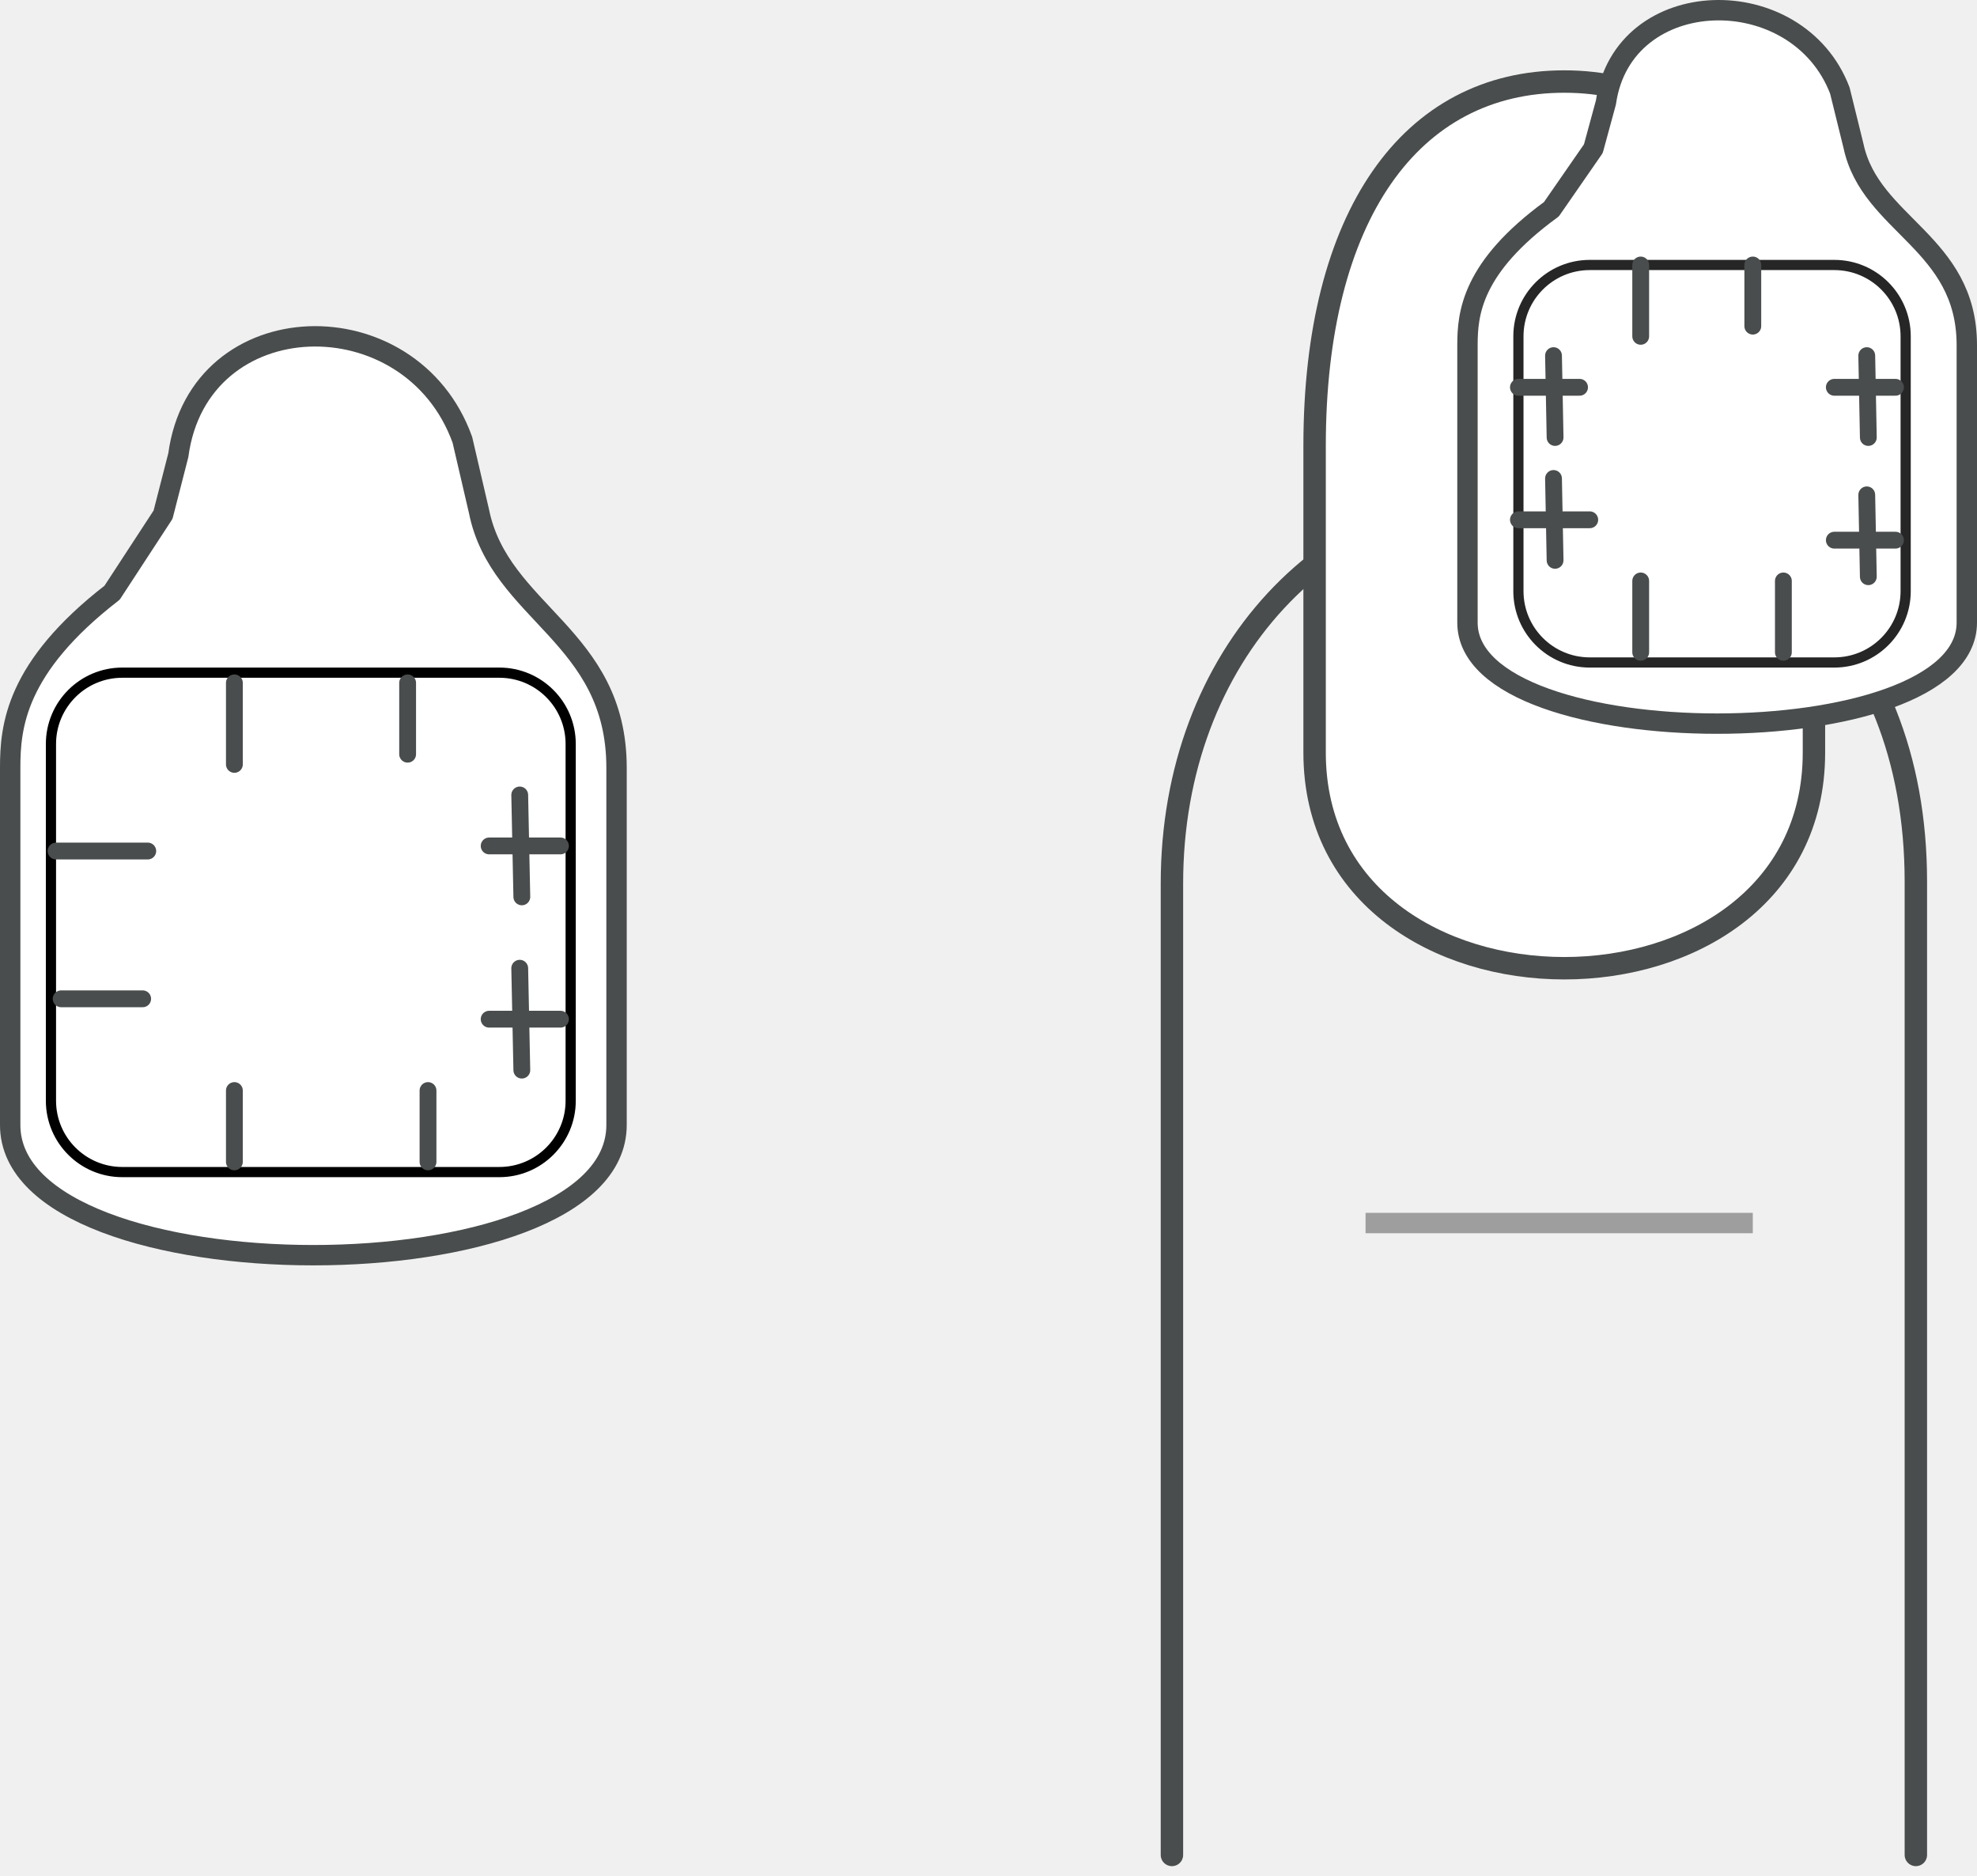
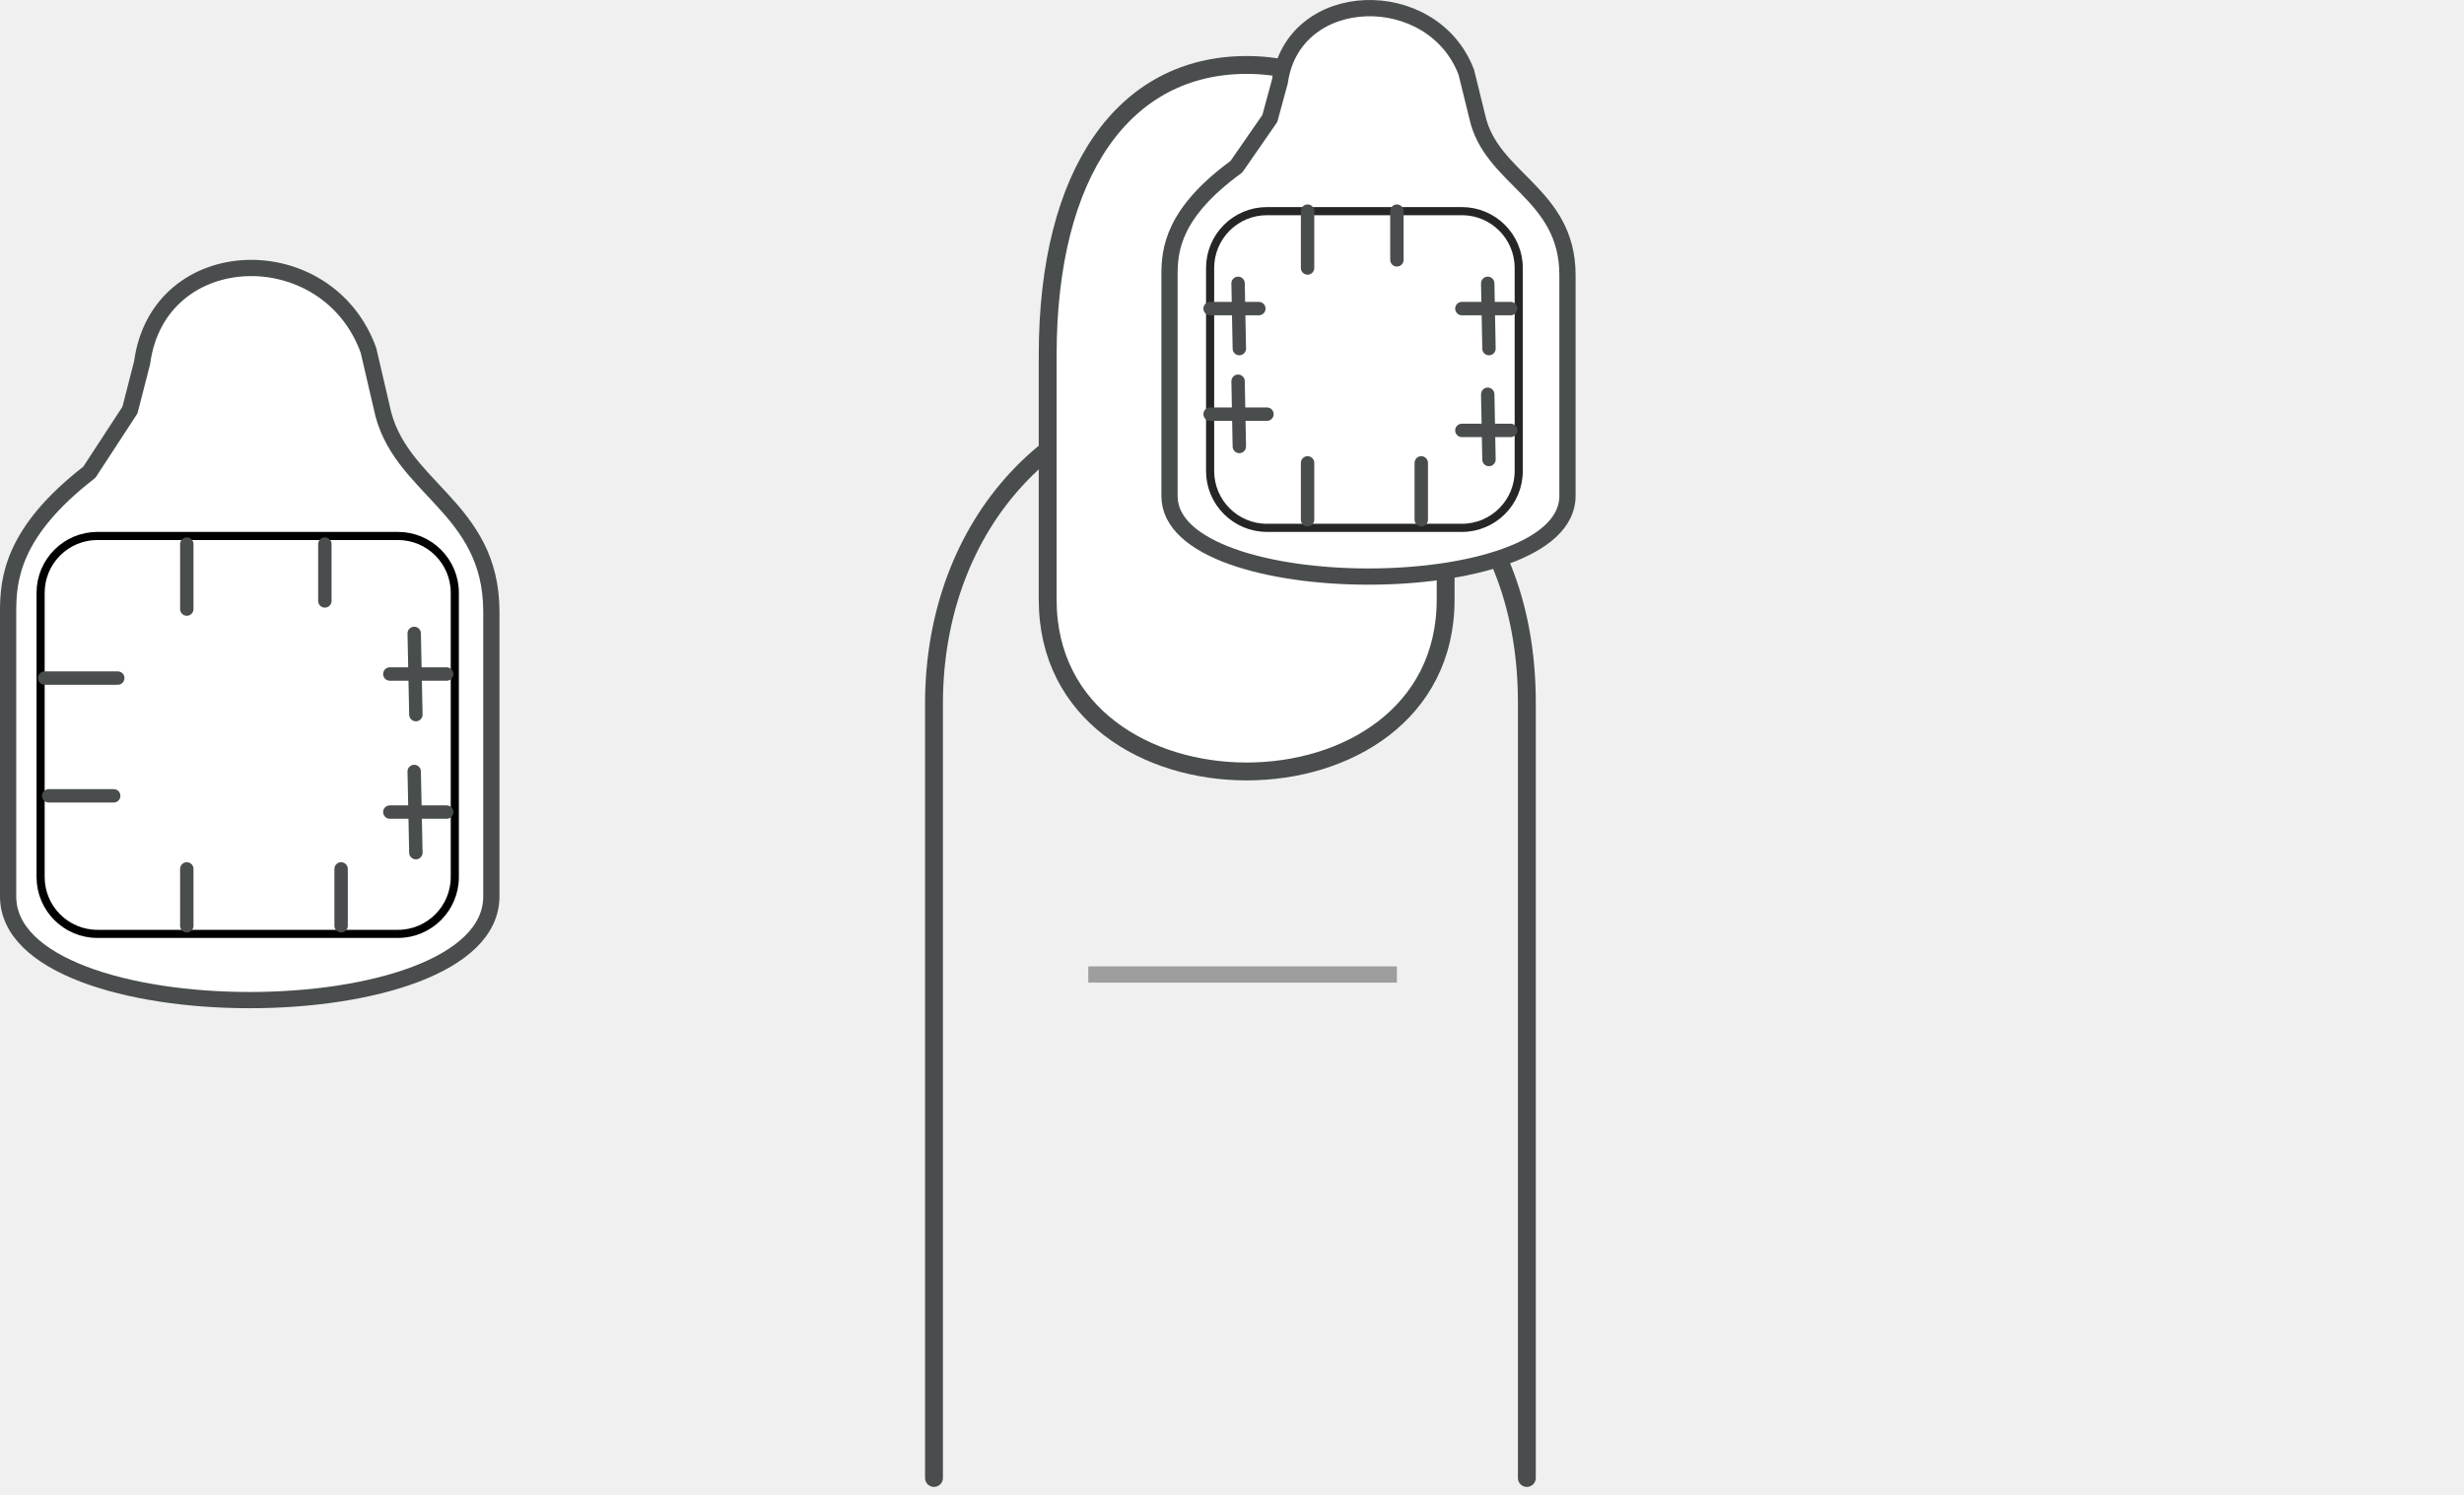
- <svg xmlns="http://www.w3.org/2000/svg" width="194" height="184" viewBox="0 0 194 184" fill="none">
+ <svg xmlns="http://www.w3.org/2000/svg" width="303.39" height="184" viewBox="0.00 0 303.39 184" fill="none">
  <path d="M11 58.155L16 50.5L17.5 44.655C19.517 29.631 40.33 29.133 45.373 43.155L47 50.155C49.017 60.172 60.5 62.307 60.5 75.328V110.385C60.5 127.412 1 127.412 1 110.385L1 75.328C1 71.322 1.5 65.5 11 58.155Z" fill="white" stroke-width="2" stroke-linecap="round" stroke-linejoin="round" stroke="#4A4D4D" />
  <path d="M115 182L115 86.692C115 64.278 130.3 48 150.699 48C171.098 48 188 61.809 188 86.505V182" stroke-width="2.2" stroke-linecap="round" stroke-linejoin="round" stroke="#4A4D4D" />
  <path d="M5 73C5 69.134 8.134 66 12 66H49C52.866 66 56 69.134 56 73V108C56 111.866 52.866 115 49 115H12C8.134 115 5 111.866 5 108V89.5V73Z" fill="white" stroke="black" />
  <path d="M23 67V75" stroke-width="1.65" stroke-linecap="round" stroke-linejoin="round" stroke="#4A4D4D" />
  <path d="M40 67V74" stroke-width="1.65" stroke-linecap="round" stroke-linejoin="round" stroke="#4A4D4D" />
  <path d="M51.206 87.998L51 78" stroke-width="1.65" stroke-linecap="round" stroke-linejoin="round" stroke="#4A4D4D" />
  <path d="M48 83H55" stroke-width="1.65" stroke-linecap="round" stroke-linejoin="round" stroke="#4A4D4D" />
  <path d="M5.5 83.5H14.5" stroke-width="1.65" stroke-linecap="round" stroke-linejoin="round" stroke="#4A4D4D" />
  <path d="M51.206 104.998L51 95" stroke-width="1.65" stroke-linecap="round" stroke-linejoin="round" stroke="#4A4D4D" />
  <path d="M6 98H14" stroke-width="1.65" stroke-linecap="round" stroke-linejoin="round" stroke="#4A4D4D" />
  <path d="M48 100H55" stroke-width="1.65" stroke-linecap="round" stroke-linejoin="round" stroke="#4A4D4D" />
  <path d="M23 114V107" stroke-width="1.65" stroke-linecap="round" stroke-linejoin="round" stroke="#4A4D4D" />
  <path d="M42 114V107" stroke-width="1.65" stroke-linecap="round" stroke-linejoin="round" stroke="#4A4D4D" />
  <rect x="134" y="119" width="38" height="2" fill="black" fill-opacity="0.34" />
  <path d="M129 43.74C129 21.168 138.423 8 153.5 8C168.577 8 178 21.168 178 43.74V73.838C178 102.054 129 102.054 129 73.838V43.74Z" fill="white" stroke-width="2.2" stroke-linecap="round" stroke-linejoin="round" stroke="#4A4D4D" />
  <path d="M152.235 20.532L156.353 14.588L157.588 10.05C159.249 -1.616 176.39 -2.003 180.542 8.885L181.882 14.32C183.543 22.097 193 23.755 193 33.865V61.084C193 74.305 144 74.305 144 61.084L144 33.865C144 30.755 144.412 26.234 152.235 20.532Z" fill="white" stroke-width="2" stroke-linecap="round" stroke-linejoin="round" stroke="#4A4D4D" />
  <path d="M149 33C149 29.134 152.134 26 156 26H180C183.866 26 187 29.134 187 33V58C187 61.866 183.866 65 180 65H156C152.134 65 149 61.866 149 58V44.704V33Z" fill="white" stroke="black" stroke-opacity="0.85" />
  <path d="M161 26V33" stroke-width="1.65" stroke-linecap="round" stroke-linejoin="round" stroke="#4A4D4D" />
  <path d="M172 26V32" stroke-width="1.65" stroke-linecap="round" stroke-linejoin="round" stroke="#4A4D4D" />
  <path d="M151.773 42.945C151.782 43.4 152.158 43.761 152.614 43.751C153.069 43.741 153.431 43.364 153.423 42.908L152.598 42.926L151.773 42.945ZM153.268 34.873C153.259 34.418 152.883 34.057 152.428 34.067C151.972 34.077 151.61 34.454 151.619 34.91L152.443 34.892L153.268 34.873ZM152.598 42.926L153.423 42.908L153.268 34.873L152.443 34.892L151.619 34.91L151.773 42.945L152.598 42.926Z" fill="#4A4D4D" />
  <path d="M182.512 42.945C182.521 43.4 182.897 43.761 183.353 43.751C183.808 43.741 184.17 43.364 184.161 42.908L183.337 42.926L182.512 42.945ZM184.007 34.873C183.998 34.418 183.622 34.057 183.166 34.067C182.711 34.077 182.349 34.454 182.357 34.91L183.182 34.892L184.007 34.873ZM183.337 42.926L184.161 42.908L184.007 34.873L183.182 34.892L182.357 34.91L182.512 42.945L183.337 42.926Z" fill="#4A4D4D" />
  <path d="M149 38H155" stroke-width="1.65" stroke-linecap="round" stroke-linejoin="round" stroke="#4A4D4D" />
  <path d="M180 38H186" stroke-width="1.65" stroke-linecap="round" stroke-linejoin="round" stroke="#4A4D4D" />
  <path d="M151.773 54.998C151.782 55.454 152.158 55.815 152.614 55.805C153.069 55.795 153.431 55.417 153.423 54.962L152.598 54.98L151.773 54.998ZM153.268 46.927C153.259 46.471 152.883 46.11 152.428 46.12C151.972 46.13 151.61 46.508 151.619 46.963L152.443 46.945L153.268 46.927ZM152.598 54.98L153.423 54.962L153.268 46.927L152.443 46.945L151.619 46.963L151.773 54.998L152.598 54.98Z" fill="#4A4D4D" />
  <path d="M182.512 56.605C182.521 57.061 182.897 57.422 183.353 57.412C183.808 57.402 184.17 57.024 184.161 56.569L183.337 56.587L182.512 56.605ZM184.007 48.534C183.998 48.079 183.622 47.717 183.166 47.727C182.711 47.738 182.349 48.115 182.357 48.571L183.182 48.552L184.007 48.534ZM183.337 56.587L184.161 56.569L184.007 48.534L183.182 48.552L182.357 48.571L182.512 56.605L183.337 56.587Z" fill="#4A4D4D" />
  <path d="M149 51H156" stroke-width="1.65" stroke-linecap="round" stroke-linejoin="round" stroke="#4A4D4D" />
  <path d="M180 53H186" stroke-width="1.65" stroke-linecap="round" stroke-linejoin="round" stroke="#4A4D4D" />
  <path d="M161 64V57" stroke-width="1.65" stroke-linecap="round" stroke-linejoin="round" stroke="#4A4D4D" />
  <path d="M175 64V57" stroke-width="1.65" stroke-linecap="round" stroke-linejoin="round" stroke="#4A4D4D" />
</svg>
